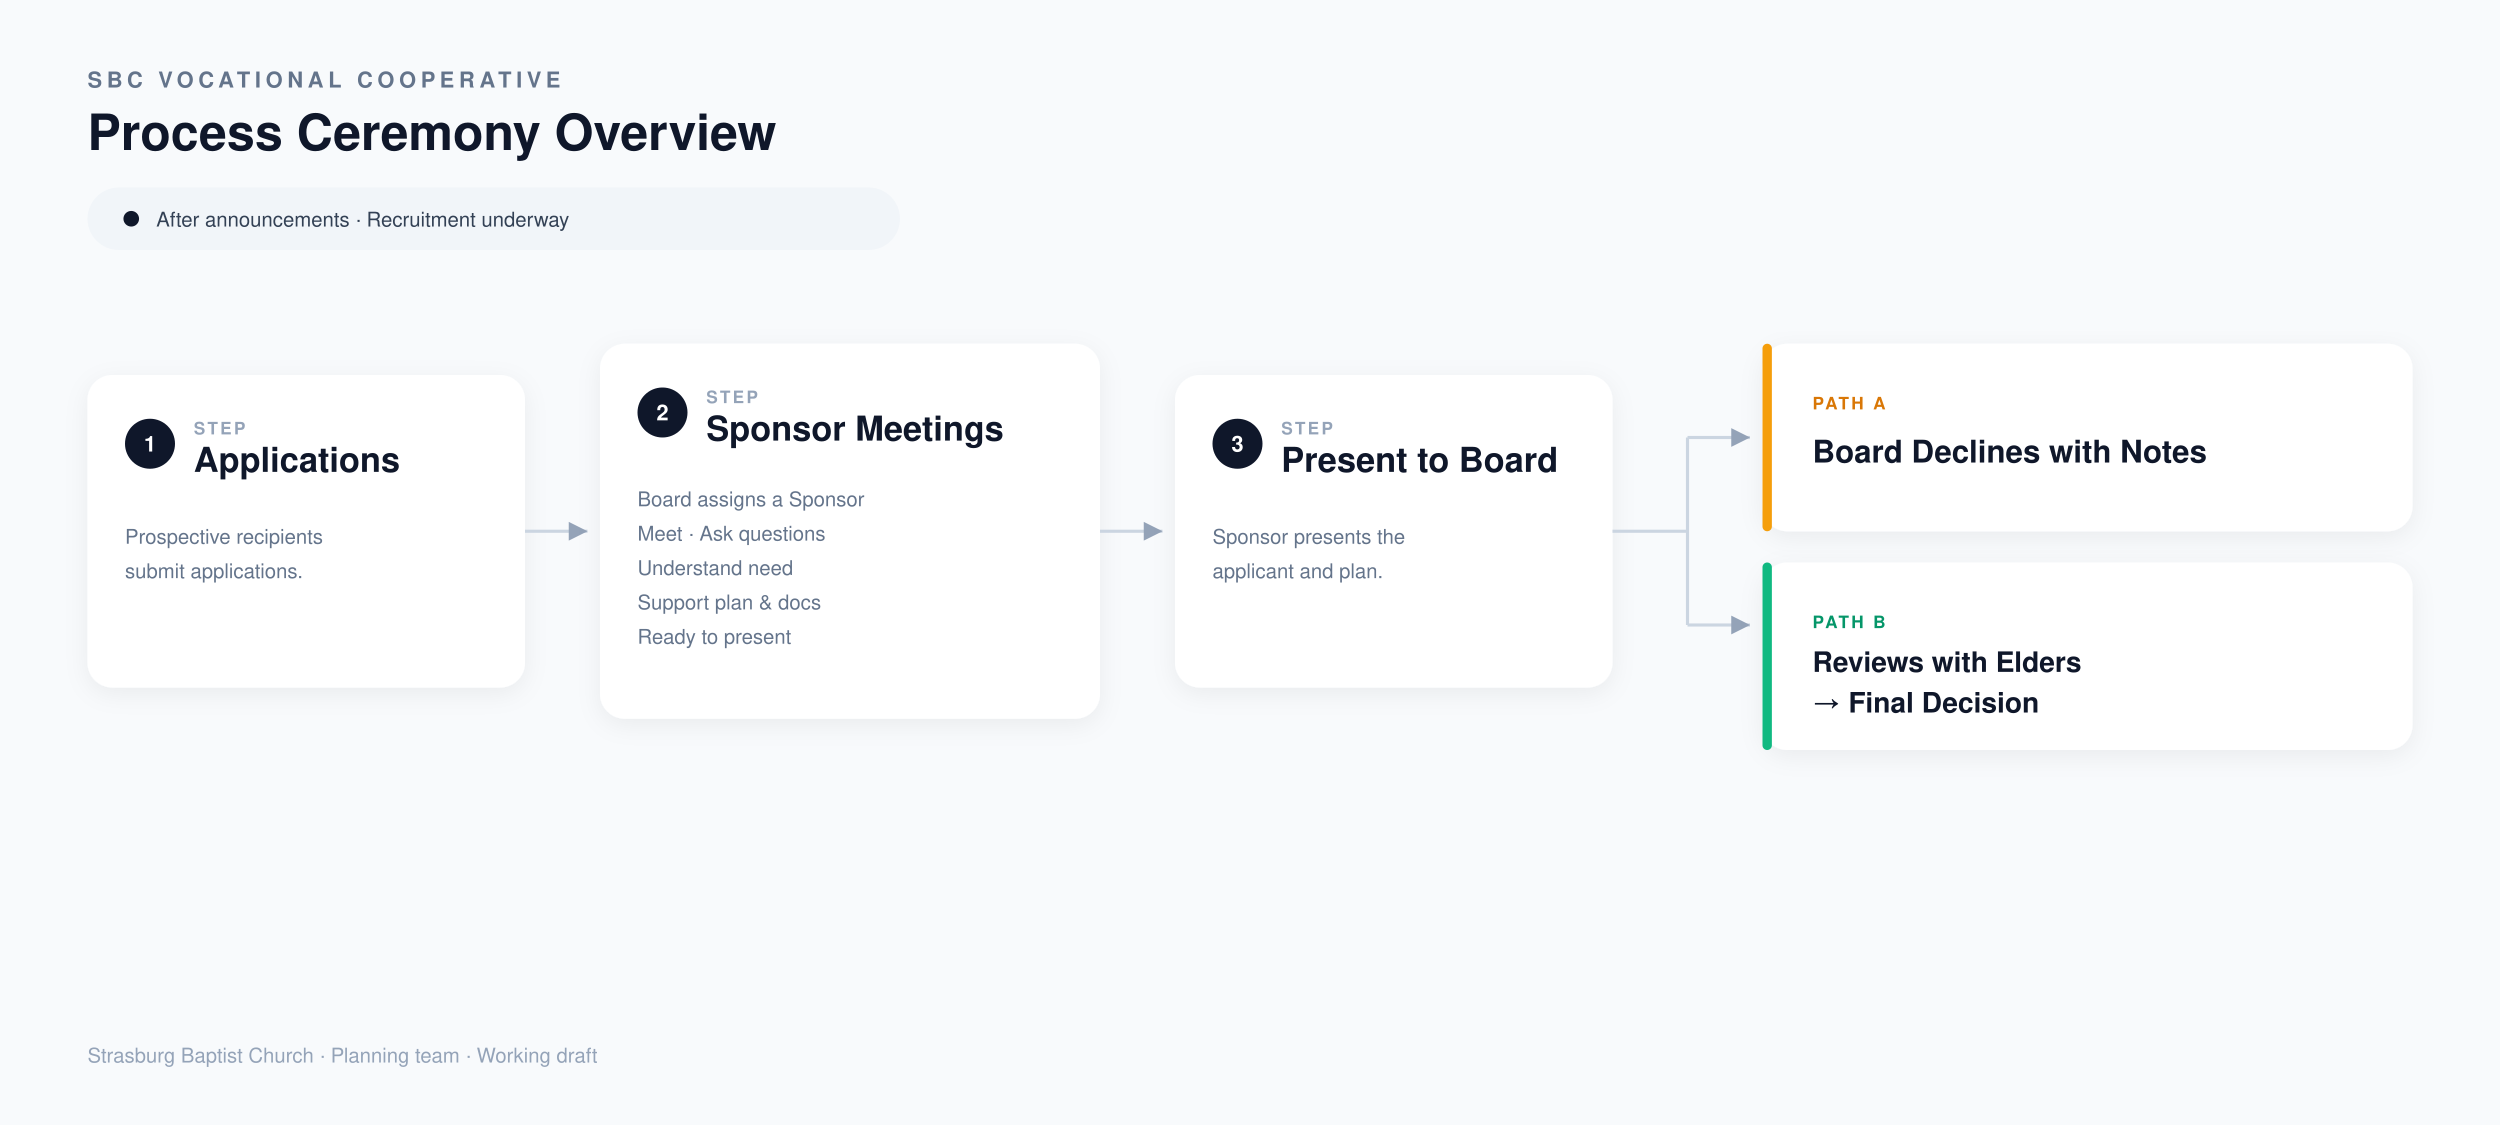
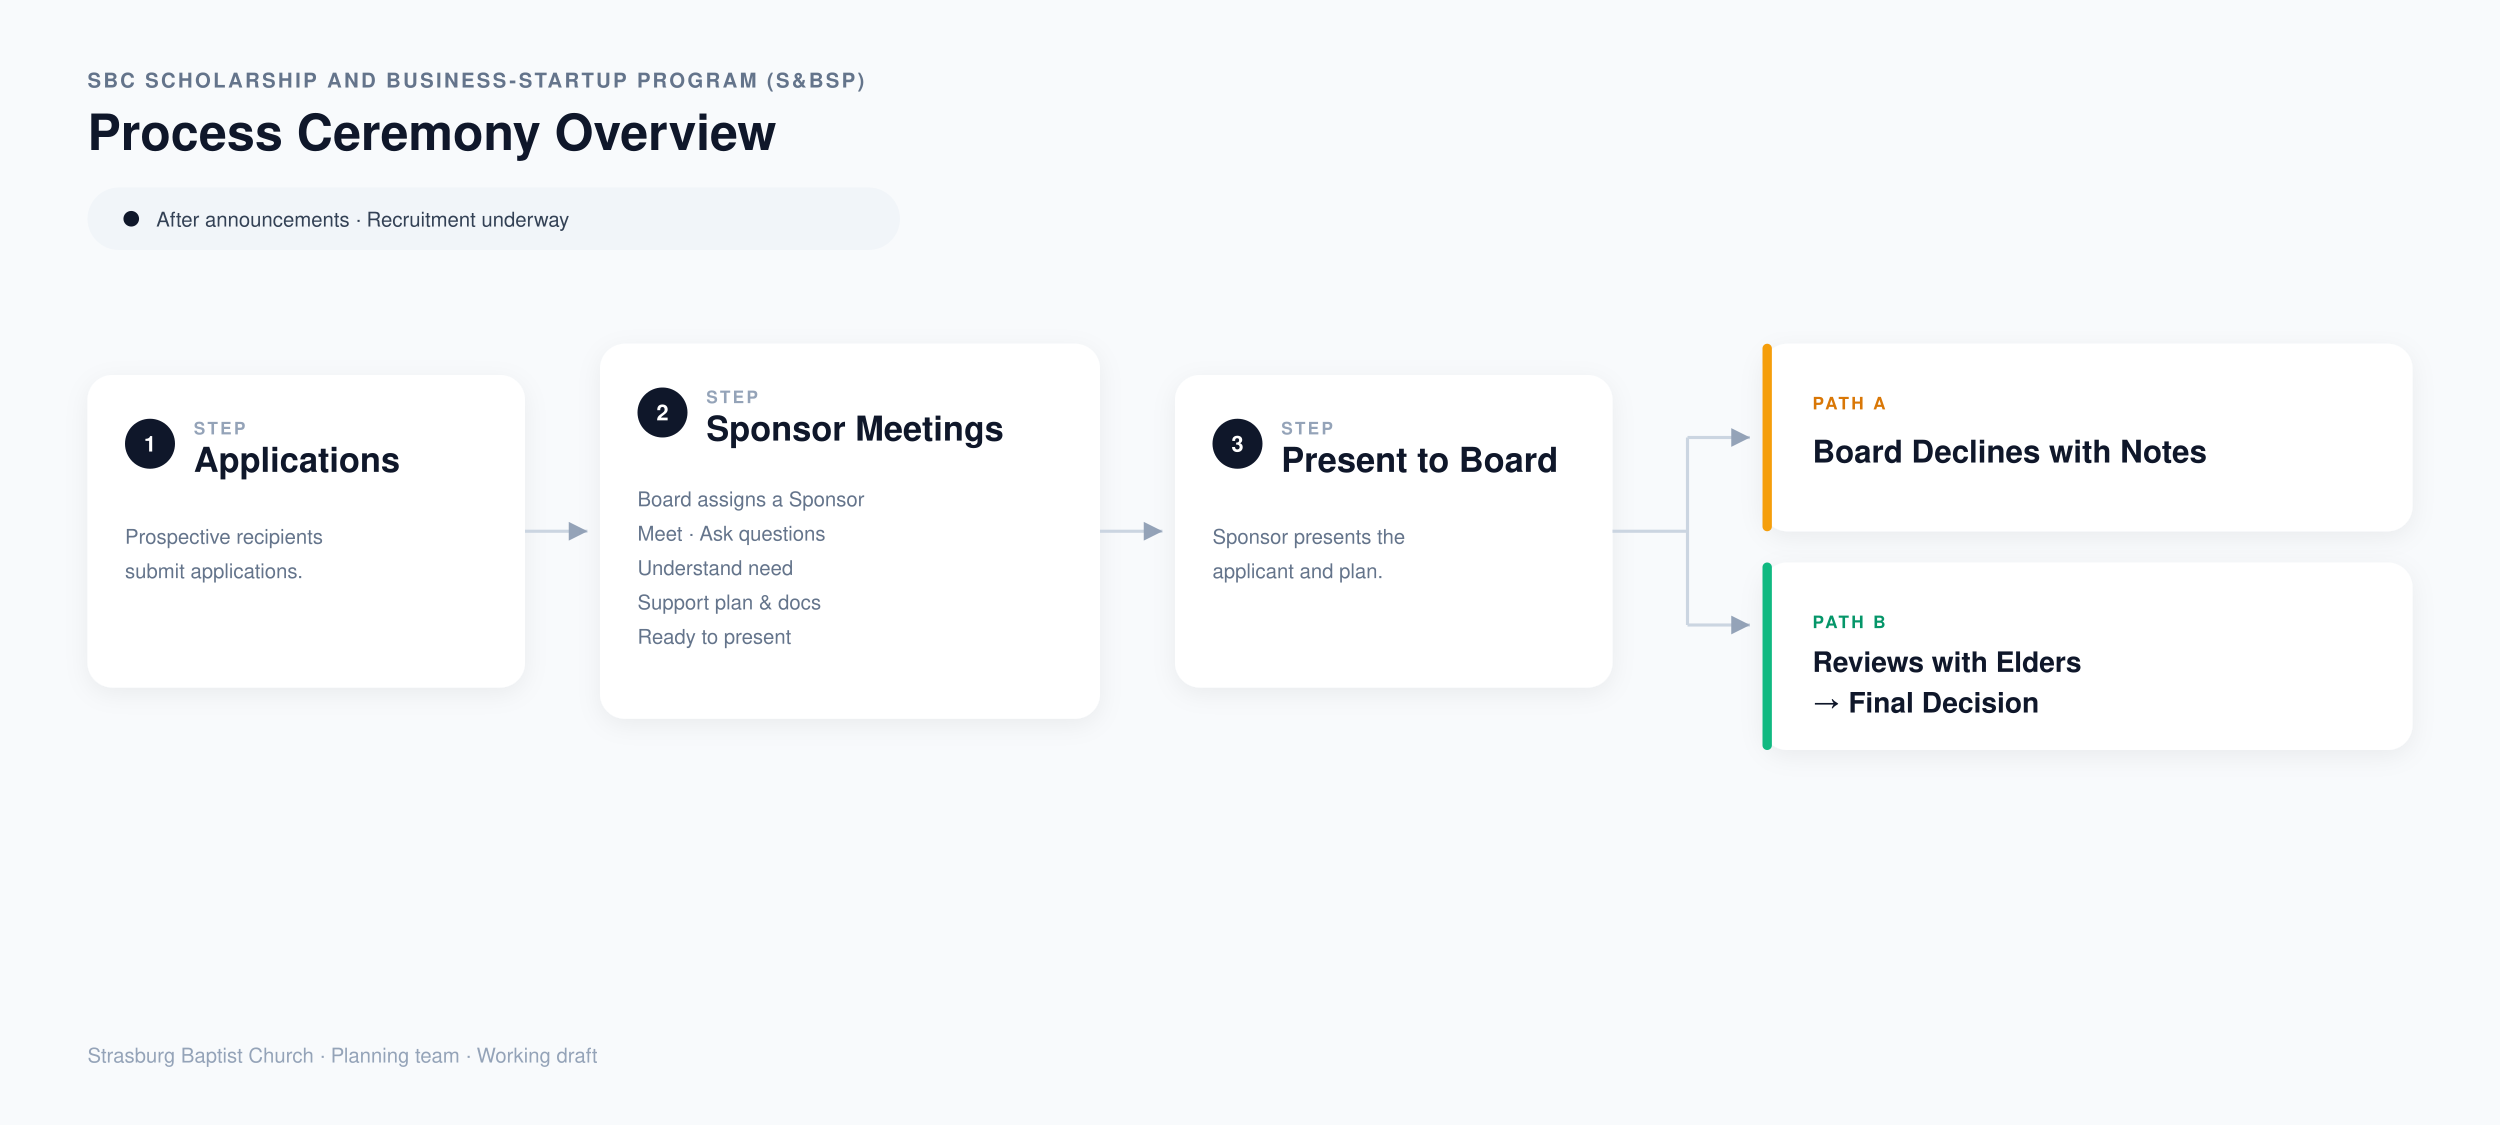
<svg xmlns="http://www.w3.org/2000/svg" width="1600" height="720" viewBox="0 0 1600 720" role="img" aria-labelledby="title desc">
  <defs>
    <marker id="arrow" markerWidth="8" markerHeight="8" refX="6" refY="4" orient="auto">
      <path d="M0,1 L6,4 L0,7 Z" fill="#94a3b8" />
    </marker>
    <filter id="card" x="-10%" y="-10%" width="120%" height="130%">
      <feDropShadow dx="0" dy="4" stdDeviation="8" flood-color="#0f172a" flood-opacity="0.06" />
    </filter>
  </defs>
  <rect width="1600" height="720" fill="#f8fafc" />
-   <text x="56" y="56" font-family="Helvetica Neue, Helvetica, Arial, sans-serif" font-size="14" font-weight="600" fill="#64748b" letter-spacing="3">SBC VOCATIONAL COOPERATIVE</text>
+   <text x="56" y="56" font-family="Helvetica Neue, Helvetica, Arial, sans-serif" font-size="13" font-weight="600" fill="#64748b" letter-spacing="1.5">SBC SCHOLARSHIP AND BUSINESS-STARTUP PROGRAM (S&amp;BSP)</text>
  <text x="56" y="96" font-family="Helvetica Neue, Helvetica, Arial, sans-serif" font-size="32" font-weight="700" fill="#0f172a">Process Ceremony Overview</text>
  <rect x="56" y="120" width="520" height="40" rx="20" fill="#f1f5f9" />
  <circle cx="84" cy="140" r="5" fill="#0f172a" />
  <text x="100" y="145" font-family="Helvetica Neue, Helvetica, Arial, sans-serif" font-size="13" fill="#334155">After announcements  ·  Recruitment underway</text>
  <g filter="url(#card)">
    <rect x="56" y="240" width="280" height="200" rx="16" fill="#ffffff" />
  </g>
  <circle cx="96" cy="284" r="16" fill="#0f172a" />
  <text x="96" y="289" text-anchor="middle" font-family="Helvetica Neue, Helvetica, Arial, sans-serif" font-size="14" font-weight="700" fill="#ffffff">1</text>
  <text x="124" y="278" font-family="Helvetica Neue, Helvetica, Arial, sans-serif" font-size="11" font-weight="600" fill="#94a3b8" letter-spacing="1.5">STEP</text>
  <text x="124" y="302" font-family="Helvetica Neue, Helvetica, Arial, sans-serif" font-size="22" font-weight="700" fill="#0f172a">Applications</text>
  <text x="80" y="348" font-family="Helvetica Neue, Helvetica, Arial, sans-serif" font-size="13" fill="#64748b">Prospective recipients</text>
  <text x="80" y="370" font-family="Helvetica Neue, Helvetica, Arial, sans-serif" font-size="13" fill="#64748b">submit applications.</text>
  <line x1="336" y1="340" x2="376" y2="340" stroke="#cbd5e1" stroke-width="2" marker-end="url(#arrow)" />
  <g filter="url(#card)">
    <rect x="384" y="220" width="320" height="240" rx="16" fill="#ffffff" />
  </g>
  <circle cx="424" cy="264" r="16" fill="#0f172a" />
  <text x="424" y="269" text-anchor="middle" font-family="Helvetica Neue, Helvetica, Arial, sans-serif" font-size="14" font-weight="700" fill="#ffffff">2</text>
  <text x="452" y="258" font-family="Helvetica Neue, Helvetica, Arial, sans-serif" font-size="11" font-weight="600" fill="#94a3b8" letter-spacing="1.5">STEP</text>
  <text x="452" y="282" font-family="Helvetica Neue, Helvetica, Arial, sans-serif" font-size="22" font-weight="700" fill="#0f172a">Sponsor Meetings</text>
  <text x="408" y="324" font-family="Helvetica Neue, Helvetica, Arial, sans-serif" font-size="13" fill="#64748b">Board assigns a Sponsor</text>
  <text x="408" y="346" font-family="Helvetica Neue, Helvetica, Arial, sans-serif" font-size="13" fill="#64748b">Meet · Ask questions</text>
  <text x="408" y="368" font-family="Helvetica Neue, Helvetica, Arial, sans-serif" font-size="13" fill="#64748b">Understand need</text>
  <text x="408" y="390" font-family="Helvetica Neue, Helvetica, Arial, sans-serif" font-size="13" fill="#64748b">Support plan &amp; docs</text>
  <text x="408" y="412" font-family="Helvetica Neue, Helvetica, Arial, sans-serif" font-size="13" fill="#64748b">Ready to present</text>
  <line x1="704" y1="340" x2="744" y2="340" stroke="#cbd5e1" stroke-width="2" marker-end="url(#arrow)" />
  <g filter="url(#card)">
    <rect x="752" y="240" width="280" height="200" rx="16" fill="#ffffff" />
  </g>
  <circle cx="792" cy="284" r="16" fill="#0f172a" />
  <text x="792" y="289" text-anchor="middle" font-family="Helvetica Neue, Helvetica, Arial, sans-serif" font-size="14" font-weight="700" fill="#ffffff">3</text>
  <text x="820" y="278" font-family="Helvetica Neue, Helvetica, Arial, sans-serif" font-size="11" font-weight="600" fill="#94a3b8" letter-spacing="1.5">STEP</text>
  <text x="820" y="302" font-family="Helvetica Neue, Helvetica, Arial, sans-serif" font-size="22" font-weight="700" fill="#0f172a">Present to Board</text>
  <text x="776" y="348" font-family="Helvetica Neue, Helvetica, Arial, sans-serif" font-size="13" fill="#64748b">Sponsor presents the</text>
  <text x="776" y="370" font-family="Helvetica Neue, Helvetica, Arial, sans-serif" font-size="13" fill="#64748b">applicant and plan.</text>
  <line x1="1032" y1="340" x2="1080" y2="340" stroke="#cbd5e1" stroke-width="2" />
  <line x1="1080" y1="280" x2="1080" y2="400" stroke="#cbd5e1" stroke-width="2" />
  <line x1="1080" y1="280" x2="1120" y2="280" stroke="#cbd5e1" stroke-width="2" marker-end="url(#arrow)" />
  <line x1="1080" y1="400" x2="1120" y2="400" stroke="#cbd5e1" stroke-width="2" marker-end="url(#arrow)" />
  <g filter="url(#card)">
    <rect x="1128" y="220" width="416" height="120" rx="16" fill="#ffffff" />
  </g>
  <rect x="1128" y="220" width="6" height="120" rx="3" fill="#f59e0b" />
  <text x="1160" y="262" font-family="Helvetica Neue, Helvetica, Arial, sans-serif" font-size="11" font-weight="600" fill="#d97706" letter-spacing="1.5">PATH A</text>
  <text x="1160" y="296" font-family="Helvetica Neue, Helvetica, Arial, sans-serif" font-size="20" font-weight="700" fill="#0f172a">Board Declines with Notes</text>
  <g filter="url(#card)">
    <rect x="1128" y="360" width="416" height="120" rx="16" fill="#ffffff" />
  </g>
  <rect x="1128" y="360" width="6" height="120" rx="3" fill="#10b981" />
  <text x="1160" y="402" font-family="Helvetica Neue, Helvetica, Arial, sans-serif" font-size="11" font-weight="600" fill="#059669" letter-spacing="1.5">PATH B</text>
  <text x="1160" y="430" font-family="Helvetica Neue, Helvetica, Arial, sans-serif" font-size="18" font-weight="700" fill="#0f172a">Reviews with Elders</text>
  <text x="1160" y="456" font-family="Helvetica Neue, Helvetica, Arial, sans-serif" font-size="18" font-weight="700" fill="#0f172a">→ Final Decision</text>
  <text x="56" y="680" font-family="Helvetica Neue, Helvetica, Arial, sans-serif" font-size="13" fill="#94a3b8">Strasburg Baptist Church  ·  Planning team  ·  Working draft</text>
</svg>
